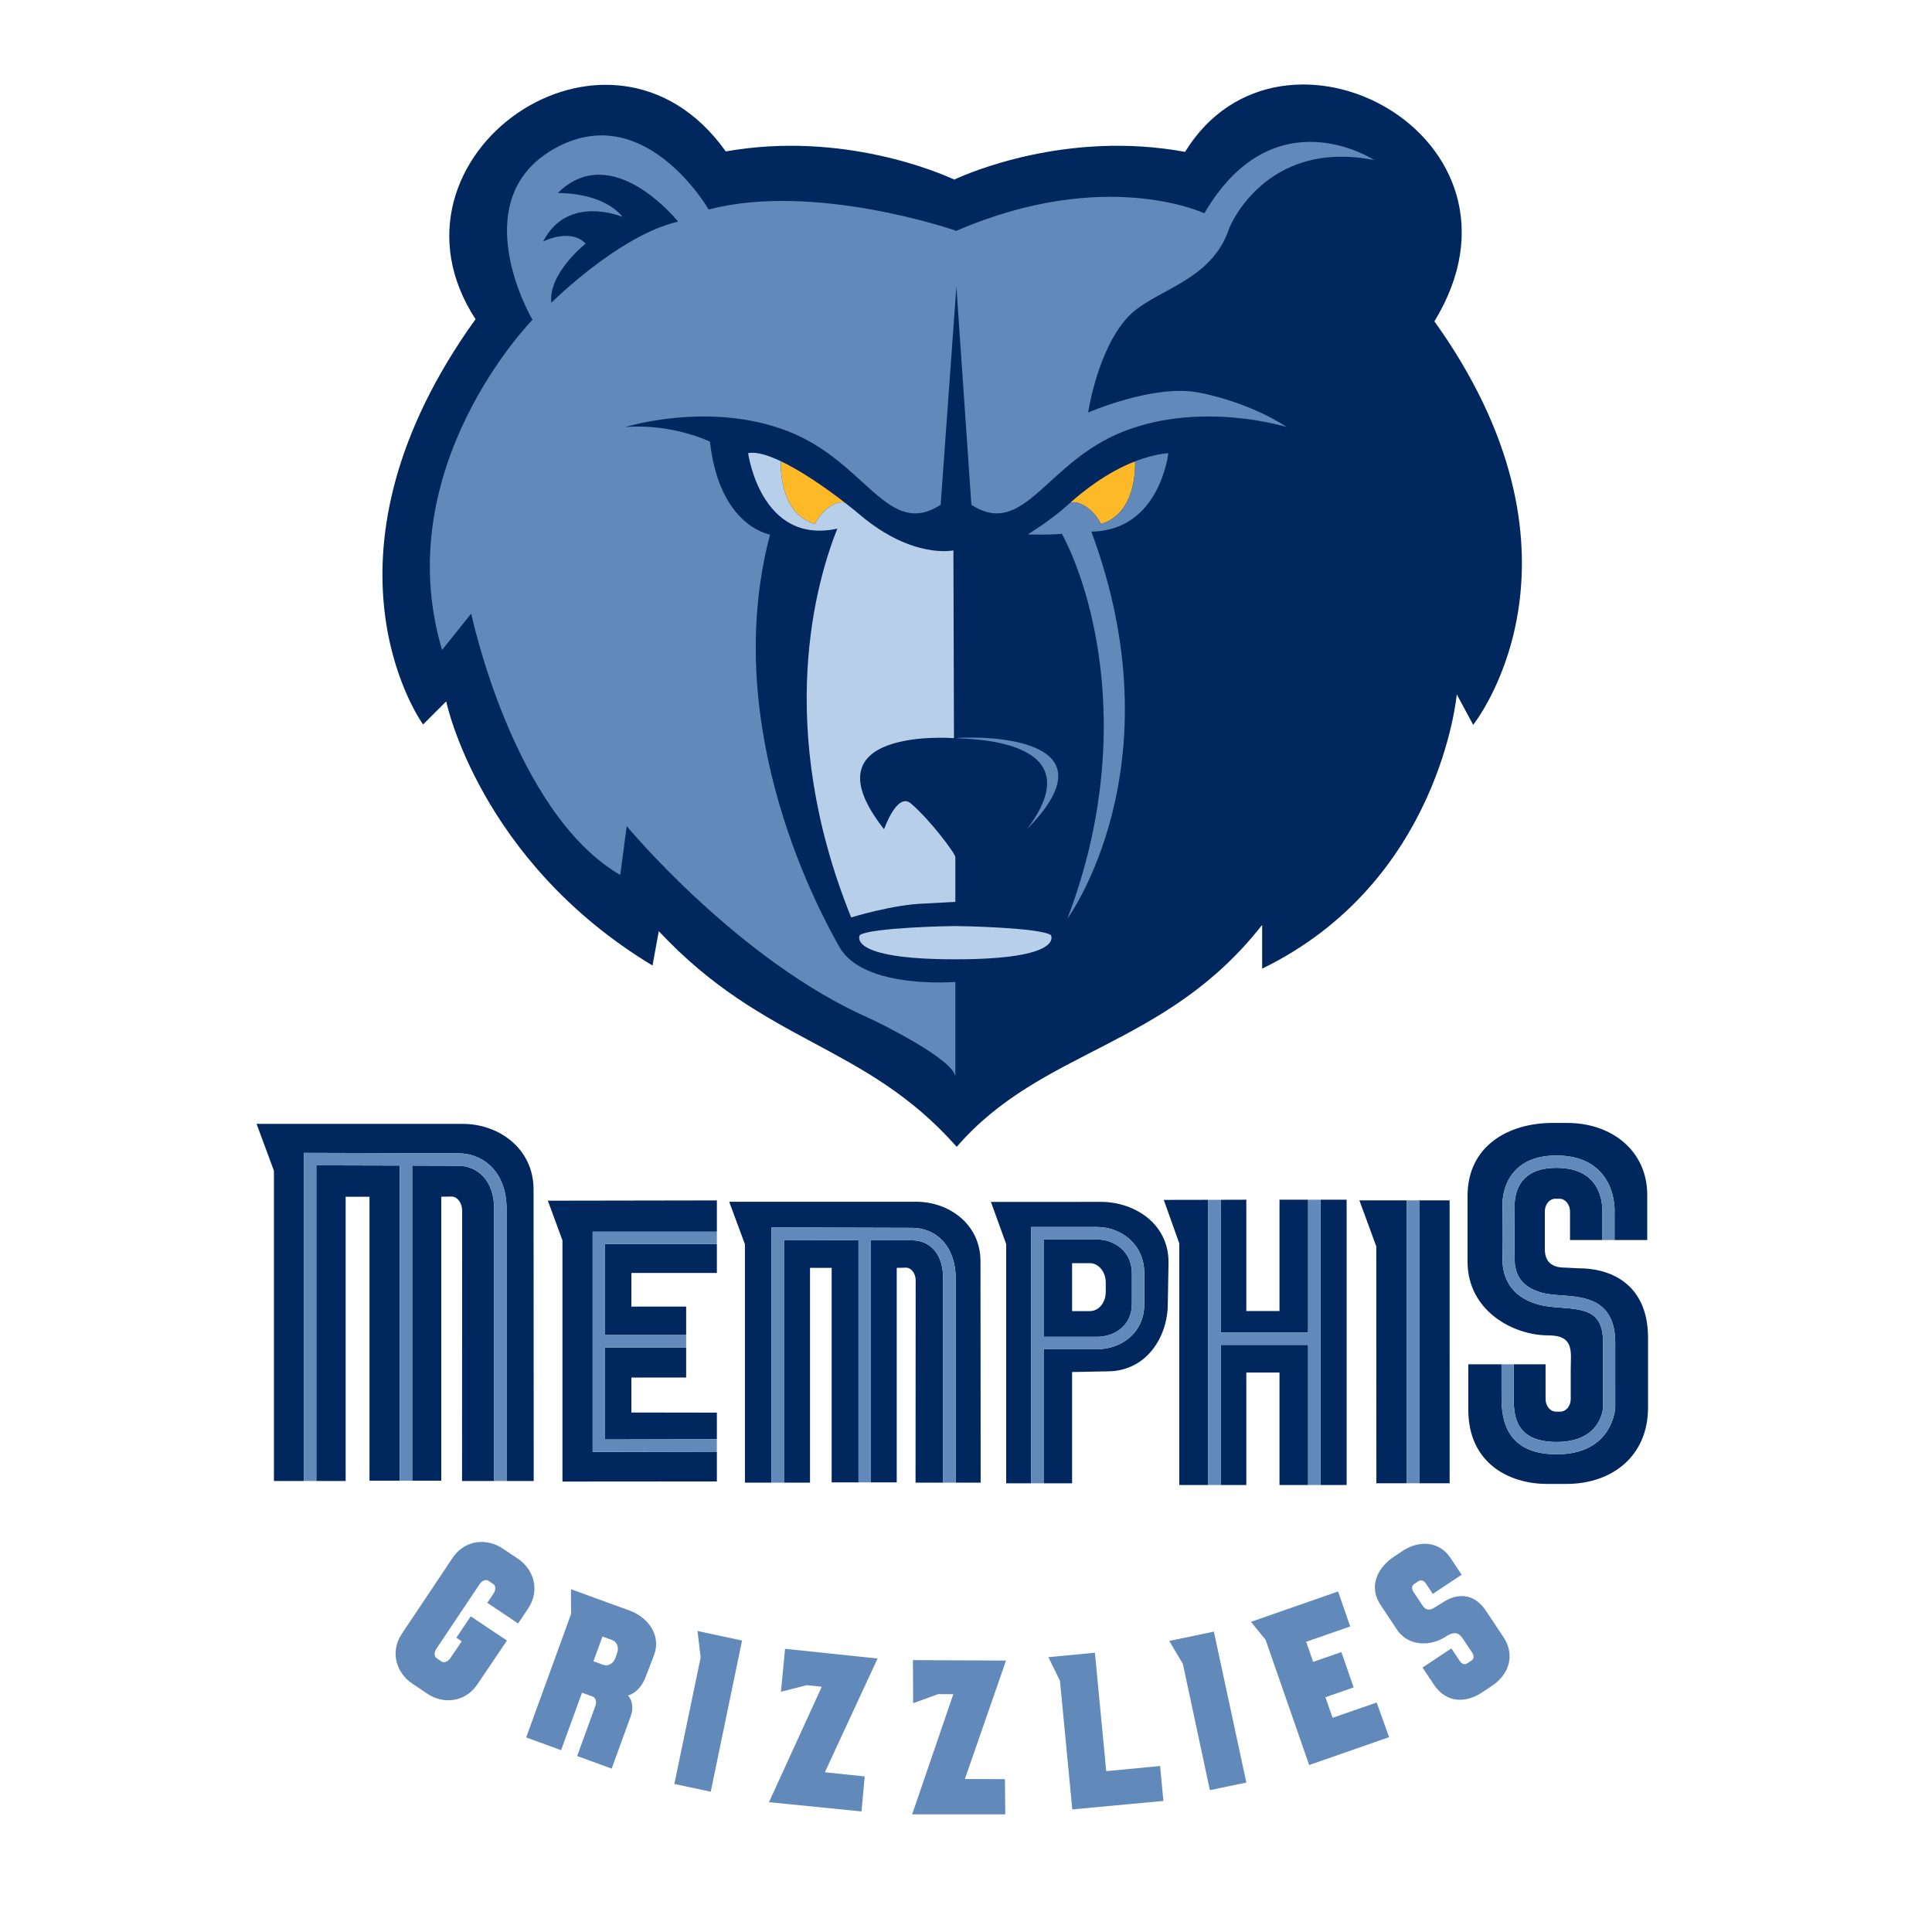
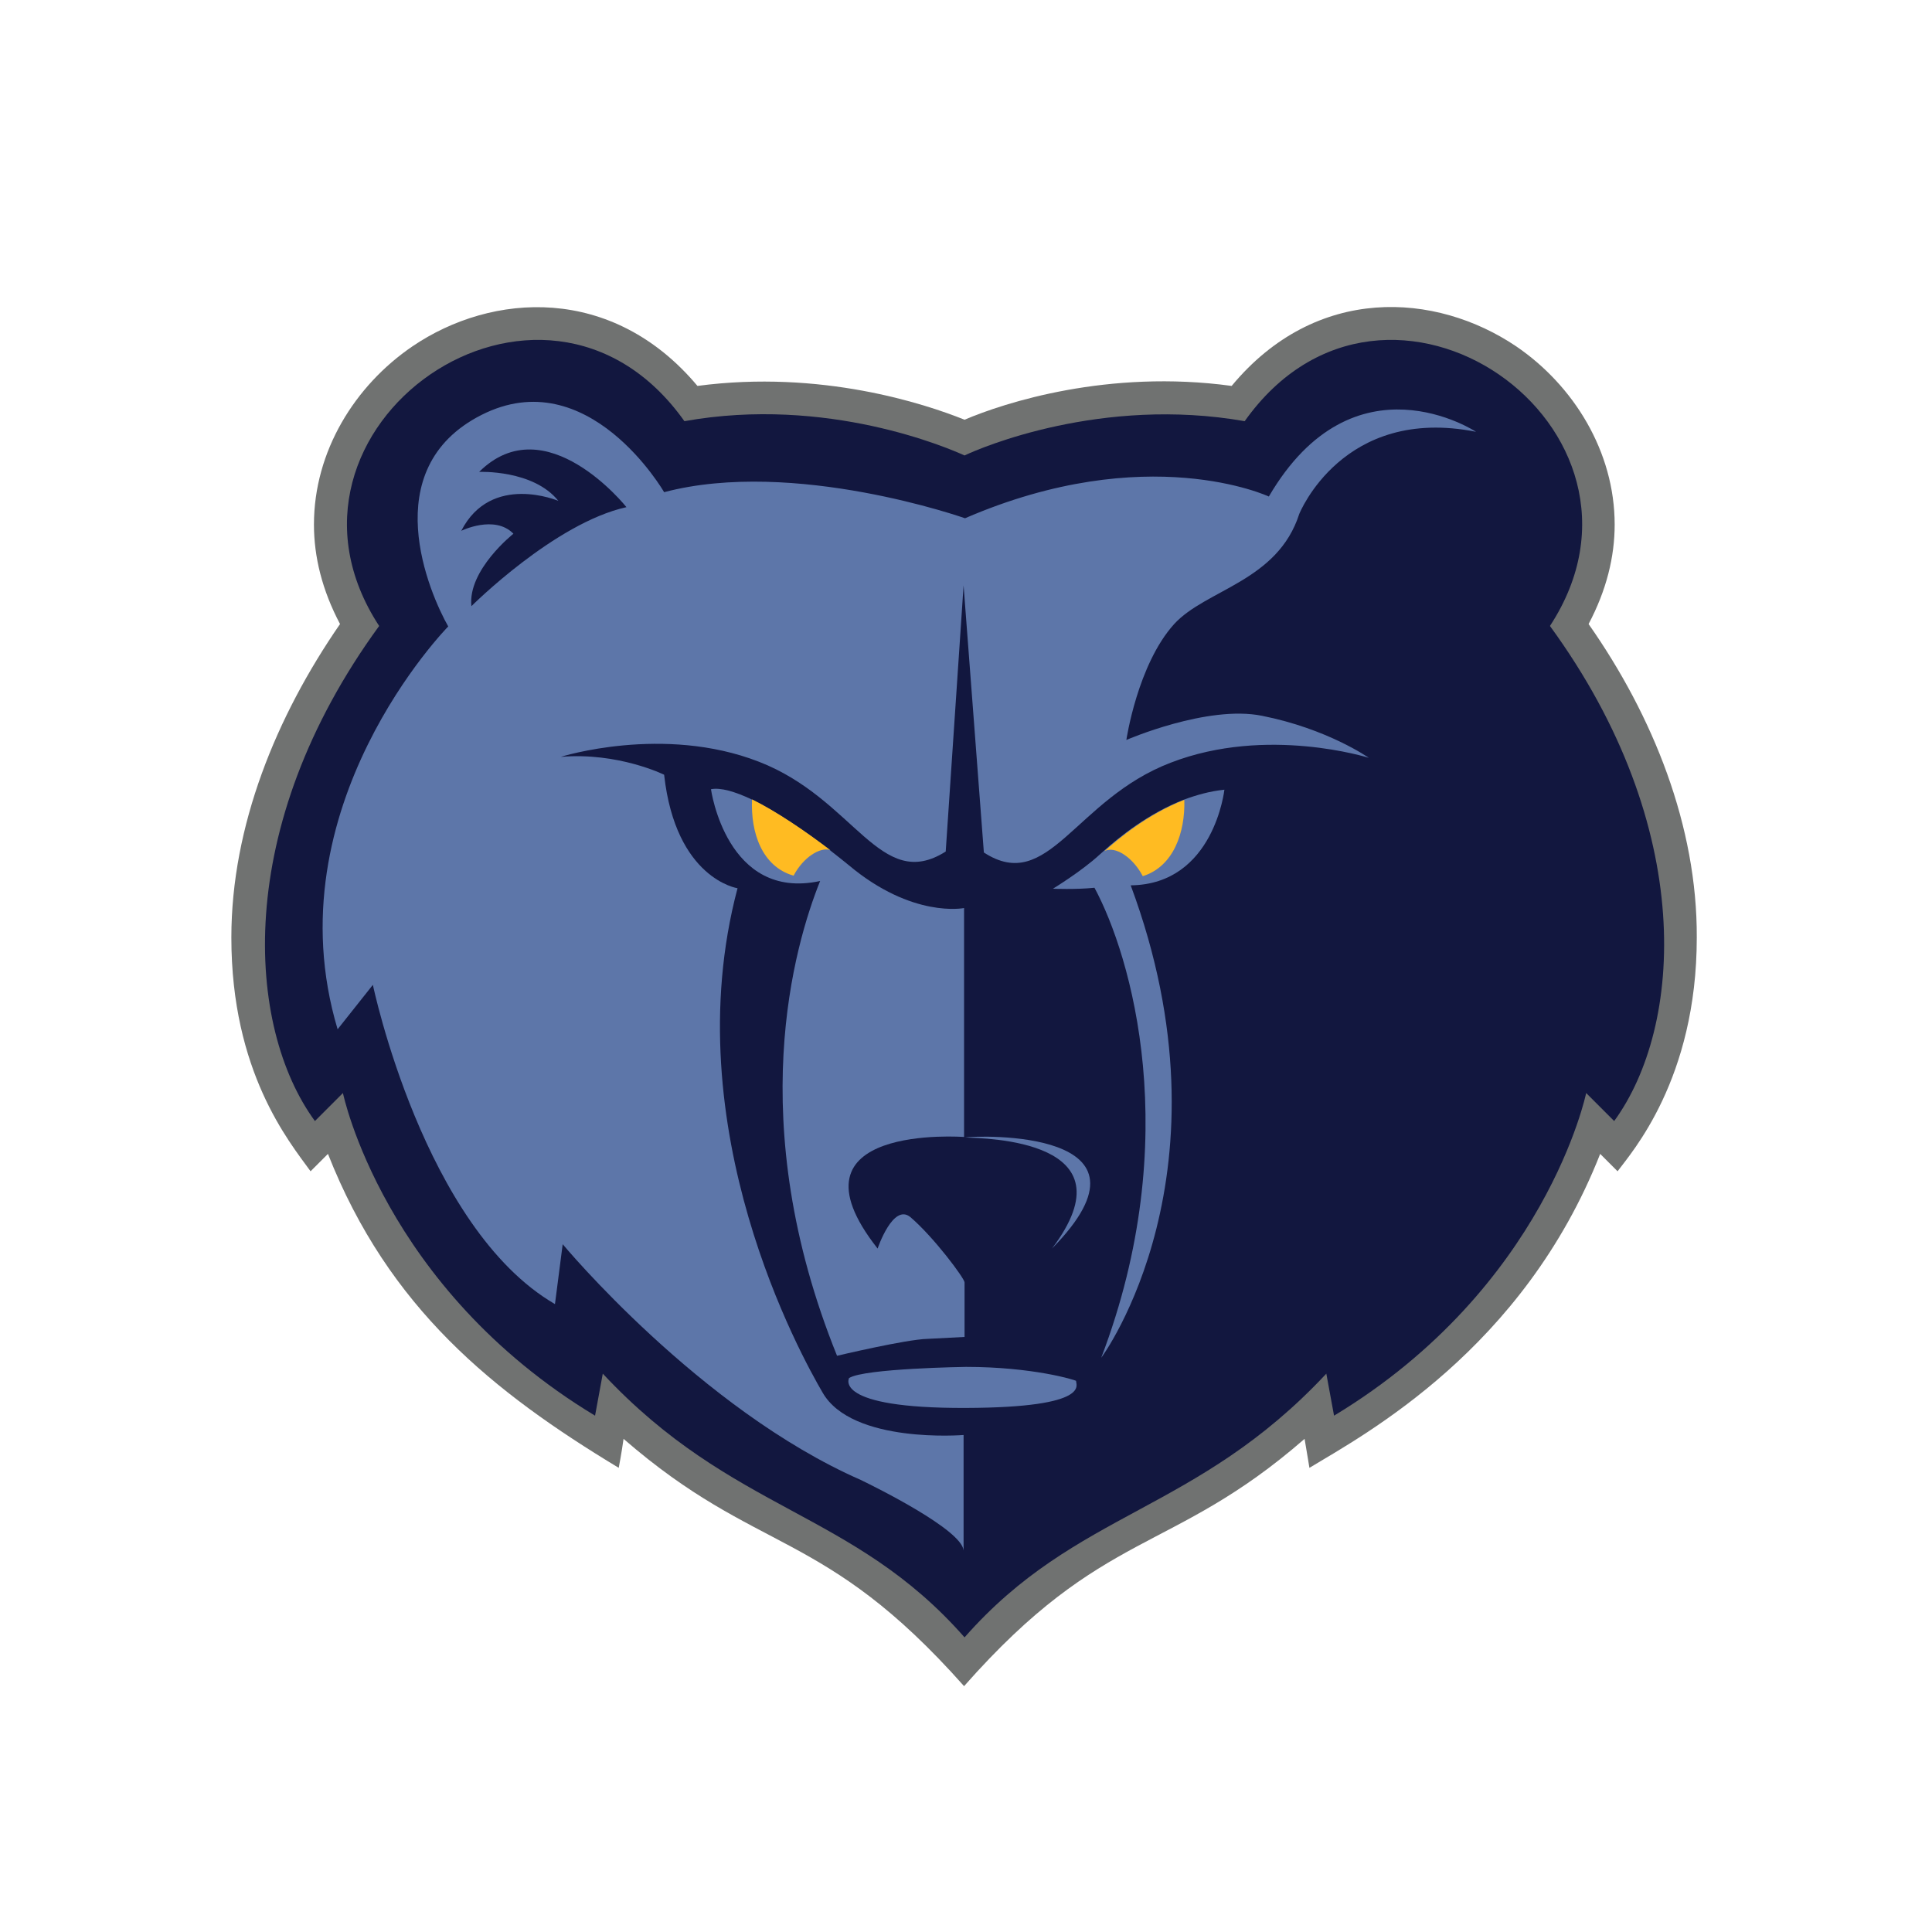
- <svg xmlns="http://www.w3.org/2000/svg" version="1.1" id="Layer_3" x="0px" y="0px" width="400px" height="400px" viewBox="0 0 400 400" enable-background="new 0 0 400 400" xml:space="preserve">
+ <svg xmlns="http://www.w3.org/2000/svg" version="1.1" id="Layer_1" x="0px" y="0px" viewBox="0 0 400 400" style="enable-background:new 0 0 400 400;" xml:space="preserve">
+   <style type="text/css">
+ 	.st0{fill:#707271;}
+ 	.st1{fill:#12173F;}
+ 	.st2{fill:#5D76A9;}
+ 	.st3{fill:#FFBB22;}
+ </style>
  <g>
-     <path fill="#00285E" d="M116.448,256.797v49.943c2.822,0,31.973-0.024,31.973-0.024v-6.166l-25.72,0.055v-45.601h25.72v-6.472   l-34.992,0.057L116.448,256.797z M188.838,256.797c0,0-3.792-0.016-8.524-0.023v50.141h5.345v-44.417l1.92-0.041   c1.104,0,2.003,1.192,2.003,2.678l-0.028,41.829h5.716v-42.238C195.27,259.271,192.282,256.797,188.838,256.797 M162.31,306.963   h5.396v-44.466h4.479v44.417h5.558v-50.151c-6.698-0.022-14.181-0.044-15.432-0.052V306.963z M94.871,241.357   c0,0-4.254-0.019-9.533-0.03v65.238h6.02v-58.791l2.115-0.043c1.221,0,2.211,1.316,2.211,2.944l-0.024,55.949h6.649v-56.396   C102.309,244.404,98.849,241.357,94.871,241.357 M125.274,276.409h16.789v-5.894h-11.342v-6.966h17.7v-5.977h-23.147V276.409z    M189.726,248.812h-38.753l3.259,8.799v49.352h5.499v-52.835l29.107,0.088c4.832,0,9.024,3.613,9.024,10.509v42.238h5.173   l-0.036-45.816C202.999,253.38,196.402,248.812,189.726,248.812 M264.906,271.432h-6.867v-23.045l-5.316,0.016v27.474h18.109   v-27.495h-5.926V271.432z M130.722,285.2h11.342v-6.221h-16.789v19.054c2.062-0.006,19.389-0.047,23.147-0.055v-5.508l-17.7-0.027   V285.2z M65.484,306.625h6.08v-58.851h4.937v58.791h6.267v-65.248c-7.527-0.022-16.009-0.047-17.283-0.047V306.625z    M95.844,232.687H53.121l3.594,9.709v64.229h6.193V238.69c0,0,31.963,0.091,31.965,0.091c5.255,0,10.006,3.934,10.006,11.447   v56.396h5.621l-0.031-60.343C110.469,237.725,103.202,232.687,95.844,232.687 M293.835,248.522v58.572h6.3l-0.006-58.572H293.835z    M284.949,258.07l0.017,49.024h6.299v-58.572h-9.817L284.949,258.07z M320.581,276.477c5.472,0,4.62,3.477,4.62,7.077v6.084   c0,1.458-0.967,2.626-2.162,2.626h-0.883c-1.194,0-2.162-1.168-2.162-2.626v-7.173h-6.607v6.344c0,3.876,0,9.732,8.899,9.732   c9.249,0,9.604-6.96,9.616-7.22v-13.311c0-6.306-3.287-6.872-8.65-7.266c-1.599-0.12-3.244-0.245-4.704-0.65   c-6.294-1.729-7.075-6.113-7.373-7.763c-0.198-1.091-0.122-9.75-0.095-12.526c-0.015-0.284-0.25-4.308,2.526-7.342   c1.951-2.14,4.849-3.227,8.612-3.227c3.998,0,7.099,1.183,9.207,3.499c2.592,2.839,2.859,6.528,2.859,7.949   c0,0.265-0.012,0.425-0.012,0.512v5.543h6.77v-9.392c0-8.925-7.173-14.853-16.558-14.853h-3.051c-9.239,0-17.59,4.847-17.59,15.068   v13.677C303.845,271.319,313.192,276.477,320.581,276.477 M227.971,248.836l-22.81,0.006l3.158,8.731V307.1h5.181v-53.063h13.607   c4.873,0,9.81,3.45,9.81,9.618v6.288c0,6.168-4.937,9.4-9.81,9.4h-11.038V307.1h5.896v-23.035c0,0,7.306-0.143,7.325-0.143   c8.112,0,12.49-7.188,12.49-13.974l0.151-8.631C241.933,253.217,234.737,248.836,227.971,248.836 M326.867,262.587l-2.875-0.142   c-2.635,0-4.152-1.134-4.152-3.867v-7.764c0-1.451,0.973-2.625,2.165-2.625h0.882c1.19,0,2.167,1.174,2.167,2.625v5.926h6.706   v-5.677c0.004-0.041,0.259-3.938-2.192-6.613c-1.62-1.771-4.088-2.664-7.349-2.664c-3.022,0-5.293,0.803-6.75,2.39   c-2.074,2.25-1.876,5.422-1.876,5.455l0.004,0.054v0.055c-0.055,5.344-0.055,11.421,0.055,12.136   c0.251,1.446,0.796,4.448,5.557,5.765c1.222,0.343,2.685,0.447,4.23,0.562c4.63,0.343,10.978,0.812,10.978,9.809v13.344   c0,0.102-0.389,9.739-12.13,9.739c-11.414,0-11.414-8.615-11.414-12.285v-6.344h-6.878v9.367c0,11.152,8.488,15.399,16.301,15.399   h3.979c9.807,0,16.933-6.043,16.933-15.763V276.93C341.206,266.351,334.088,262.587,326.867,262.587 M244.156,257.436v50.021h6   v-59.049l-9.21,0.017L244.156,257.436z M234.346,269.942v-6.288c0-4.694-3.755-7.042-7.238-7.042h-11.038v20.158h11.038   C230.591,276.771,234.346,274.632,234.346,269.942 M221.966,271.455v-9.934h3.652c1.831,0,3.315,1.794,3.315,3.993v1.961   c0,2.231-1.455,3.979-3.315,3.979H221.966z M273.406,307.456h5.399v-59.075h-5.399V307.456z M252.723,307.456h5.316v-23.287h6.867   v23.287h5.926v-29.015h-18.109V307.456z" />
-     <path fill="#6189B9" d="M159.731,306.963v-52.835l29.108,0.088c4.828,0,9.025,3.613,9.025,10.509v42.238h-2.592v-42.238   c0-5.453-2.992-7.928-6.434-7.928c0,0-3.793-0.016-8.525-0.023v50.141h-2.567v-50.151c-6.705-0.022-14.187-0.044-15.439-0.052   v50.252H159.731z M148.42,257.573h-23.146v18.836h16.789v2.57h-16.789v19.054c2.06-0.006,19.386-0.047,23.146-0.055v2.571   l-25.717,0.055v-45.601h25.717V257.573z M62.907,306.625V238.69c0,0,31.962,0.091,31.967,0.091c5.254,0,10.003,3.934,10.003,11.447   v56.396h-2.568v-56.396c0-5.824-3.458-8.871-7.44-8.871c0,0-4.254-0.019-9.531-0.03v65.238h-2.571v-65.248   c-7.526-0.022-16.009-0.047-17.287-0.047v65.354H62.907z M291.265,248.522h2.57v58.572h-2.57V248.522z M213.5,307.1v-53.063h13.607   c4.875,0,9.804,3.45,9.804,9.618v6.288c0,6.168-4.929,9.4-9.804,9.4h-11.038V307.1H213.5z M313.383,282.465v6.344   c0,3.876,0,9.732,8.903,9.732c9.249,0,9.604-6.96,9.613-7.22v-13.311c0-6.306-3.282-6.872-8.647-7.266   c-1.599-0.12-3.244-0.245-4.704-0.65c-6.294-1.729-7.078-6.113-7.375-7.763c-0.196-1.091-0.12-9.75-0.093-12.526   c-0.017-0.284-0.245-4.308,2.524-7.342c1.953-2.14,4.853-3.227,8.614-3.227c3.998,0,7.096,1.183,9.205,3.499   c2.588,2.839,2.865,6.528,2.865,7.949c0,0.265-0.016,0.425-0.016,0.512v5.543h-2.514v-5.677c0.004-0.041,0.259-3.938-2.192-6.613   c-1.62-1.771-4.088-2.664-7.349-2.664c-3.02,0-5.291,0.803-6.752,2.39c-2.072,2.25-1.874,5.422-1.874,5.455l0.004,0.054v0.055   c-0.055,5.344-0.055,11.421,0.049,12.136c0.259,1.446,0.802,4.448,5.562,5.765c1.229,0.343,2.685,0.447,4.23,0.562   c4.63,0.343,10.978,0.812,10.978,9.809l-0.002,13.344c0,0.102-0.387,9.739-12.128,9.739c-11.414,0-11.414-8.615-11.414-12.285   v-6.344H313.383z M234.34,269.942v-6.288c0-4.694-3.749-7.042-7.232-7.042h-11.038v20.158h11.038   C230.591,276.771,234.34,274.632,234.34,269.942 M250.161,307.456v-59.049l2.56-0.005v27.474h18.111v-27.495h2.571v59.075h-2.571   v-29.015h-18.111v29.015H250.161z" />
-     <path fill="#00285E" d="M299.766,70.577c-0.922-1.4-1.854-2.736-2.789-4.044c23.324-38.226-31.702-67.527-51.62-35.09   c-24.526-4.52-45.029,4.455-47.792,5.737c-2.753-1.273-23.006-10.131-47.301-5.83C126.208-2.492,76.57,32.494,98.458,66.091   c-1.045,1.443-2.086,2.929-3.103,4.486c-31.114,47.333-7.763,79.42-7.763,79.42l4.788-4.782c0,0,6.797,33.007,42.717,54.69   l1.294-7.12c22.115,23.619,42.611,23.08,61.687,44.656c17.647-20.438,43.271-20.438,63.236-45.949v9.054   c36.894-17.954,40.291-56.785,40.291-56.785l3.399,6.305C305.005,150.065,330.876,117.911,299.766,70.577" />
-     <path fill="#FDB927" d="M221.551,104.105c1.73-0.63,4.776,1.196,6.403,4.368c7.486-2.162,7.08-12.25,7.042-12.954   C229.06,97.823,224.16,101.797,221.551,104.105" />
-     <path fill="#6189B9" d="M197.864,152.833c2.064-0.322,34.827-1.51,14.75,18.854C226.608,153.161,201.217,153.017,197.864,152.833    M254.555,47.117c0,0,7.369-18.426,29.952-13.98c0,0-20.733-13.644-35.16,11.024c0,0-20.476-9.713-51.341,3.633   c0,0-29.24-10.196-51.286-4.419c0,0-12.861-22.311-30.966-13.119c-18.103,9.18-8.656,30.436-5.506,35.947   c0,0-30.001,30.566-18.72,68.357l6.036-7.528c0,0,8.617,41.154,30.853,54.126l1.337-10.117c0,0,23.214,28.011,50.514,39.908   c2.595,1.218,17.08,8.406,17.527,11.949v-19.597c0,0-18.955,1.575-23.959-7.167c-3.389-5.939-25.164-44.784-14.405-85.465   c0,0-10.471-1.564-12.446-19.238c0,0-7.815-3.803-17.524-3.014c0,0,17.367-5.448,33.639,0.852   c16.268,6.299,20.624,22.333,31.651,15.249l3.257-45.177l3.107,45.177c11.024,7.085,15.383-8.95,31.649-15.249   c16.272-6.3,33.64-0.852,33.64-0.852s-6.941-4.894-18.109-7.125c-9.312-1.864-23.006,4.12-23.006,4.12s1.889-12.812,8.109-19.648   C238.73,59.89,250.82,58.592,254.555,47.117 M114.144,62.679c-0.649-6.149,7.117-12.245,7.117-12.245   c-3.2-3.309-8.798-0.441-8.798-0.441c5.078-9.928,16.449-5.077,16.449-5.077c-4.31-5.272-13.439-4.943-13.439-4.943   c11.295-11.194,24.925,5.917,24.925,5.917C128.257,48.637,114.144,62.679,114.144,62.679 M235,95.52v0.002   c-0.086,0.033-0.163,0.068-0.245,0.096C234.837,95.59,234.914,95.547,235,95.52 M225.956,110.072   c18.114,48.785-4.97,80.126-4.97,80.126c14.224-37.231,5.079-68.196-1.141-79.689c-3.196,0.312-7.031,0.131-7.031,0.131   s4.802-2.97,7.912-5.798c0.246-0.22,0.529-0.472,0.84-0.752c-0.004,0.005-0.01,0.011-0.016,0.016   c1.73-0.63,4.776,1.193,6.403,4.368c7.473-2.157,7.08-12.212,7.046-12.952c2.174-0.848,4.491-1.477,6.89-1.703   C241.89,93.818,240.165,109.851,225.956,110.072" />
-     <path fill="#FDB927" d="M161.679,95.494c-0.04,0.746-0.428,10.822,7.044,12.979c1.603-3.118,4.48-4.927,6.224-4.39   C170.949,100.978,165.938,97.522,161.679,95.494" />
-     <path fill="#B8CFE9" d="M197.8,198.615c-22.857,0-19.776-5.036-19.776-5.036c2.461-1.539,18.467-1.853,19.744-1.853   c1.269,0,17.339,0.314,19.798,1.853C217.565,193.58,220.65,198.615,197.8,198.615 M161.7,95.503c-0.006,0-0.01-0.006-0.02-0.006   C161.689,95.497,161.692,95.503,161.7,95.503 M197.794,177.455v9.272l-6.31,0.336c-6.609,0.196-15.261,2.882-15.261,2.882   c-16.033-39.713-7.145-69.768-2.864-80.495c-15.894,3.445-18.468-15.631-18.468-15.631c1.643-0.341,4.063,0.38,6.786,1.679   c-0.037,0.746-0.429,10.819,7.043,12.977c1.604-3.115,4.476-4.925,6.219-4.396c1.185,0.92,2.29,1.81,3.25,2.626   c10.808,9.094,19.204,7.246,19.204,7.246s0.117,34.623,0.117,38.875c0,0-31.281-2.448-14.472,18.858c0,0,2.694-7.787,5.565-5.331   C192.587,169.763,197.794,176.713,197.794,177.455" />
-     <path fill="#6189B9" d="M127.771,342.261l-0.368,1.012c-0.421,1.151-1.517,1.776-2.51,1.416l-2.025-0.741l1.863-5.127l2.033,0.744   C127.735,339.912,128.188,341.129,127.771,342.261 M130.396,333.467l-12.183-4.434l0.026,5.117l-9.299,25.566l7.231,2.637   l4.325-11.895l2.2,0.791c0.625,0.235,0.884,1.07,0.592,1.881l-3.794,10.435l7.144,2.606l3.918-10.756   c0.616-1.698,0.424-3.259-0.534-4.4c0,0,2.42-0.421,3.72-3.99l1.696-4.428C136.965,338.418,133.98,334.767,130.396,333.467" />
-     <path fill="#6189B9" d="M279.548,336.741l-2.515-7.244l-18.035,6.288l3.032,3.725l9.017,25.92   c1.456-0.499,16.549-5.767,16.549-5.767l-2.571-7.171l-9.13,3.158c-0.249-0.737-1.479-4.258-1.479-4.258l5.845-2.033l-2.544-7.316   l-5.847,2.029l-1.443-4.157L279.548,336.741z" />
-     <polygon fill="#6189B9" points="229.034,366.701 226.687,342.179 217.059,343.096 219.455,347.992 222.01,374.62 240.869,372.864    240.187,365.634  " />
-     <polygon fill="#6189B9" points="145.067,343.154 144.408,337.68 153.632,339.656 147.152,370.956 139.618,369.347  " />
-     <polygon fill="#6189B9" points="244.898,344.477 242.081,339.738 251.319,337.806 258.041,369.057 250.495,370.631  " />
-     <polygon fill="#6189B9" points="181.691,343.379 162.541,341.37 161.685,350.257 167.04,348.898 170.137,349.226 159.208,373.123    178.365,375.04 179.026,367.791 170.78,366.928  " />
-     <polygon fill="#6189B9" points="208.286,343.805 189.017,343.707 189.051,352.632 194.243,350.754 197.371,350.765    188.857,375.635 208.131,375.635 208.062,368.359 199.771,368.325  " />
-     <path fill="#6189B9" d="M303.345,339.979l1.513,2.272c0.359,0.544,0.291,1.221-0.156,1.519l-0.97,0.641   c-0.443,0.302-1.102,0.1-1.454-0.444l-1.783-2.683l-5.977,3.962l2.326,3.503c2.759,4.168,6.986,3.649,9.908,1.711l2.117-1.409   c3.668-2.434,4.822-6.455,2.419-10.082l-3.609-5.431c-2.623-3.952-6.213-3.592-8.908-1.807l-1.745,1.084   c-0.984,0.652-1.83,0.607-2.508-0.419l-1.924-2.898c-0.355-0.537-0.293-1.218,0.16-1.511l0.967-0.648   c0.441-0.292,1.095-0.096,1.453,0.452l1.471,2.207l5.971-3.964l-2.327-3.507c-2.212-3.333-6.359-3.766-9.859-1.446l-1.781,1.179   c-3.452,2.293-5.37,6.175-2.837,9.995l3.396,5.11c2.495,3.76,7.266,3.364,10.023,1.532   C301.75,337.229,302.449,338.632,303.345,339.979" />
-     <path fill="#6189B9" d="M98.827,348.739c-2.596,3.854-7.196,4.053-10.316,1.949l-3.23-2.172c-3.117-2.104-4.659-6.439-2.065-10.288   l10.486-15.681c2.581-3.858,7.178-4.077,10.302-1.987l3.24,2.165c3.131,2.089,4.691,6.417,2.107,10.288l-2.085,3.114l-6.369-4.278   l1.292-1.929c0.489-0.733,0.467-1.607-0.047-1.955l-1.025-0.685c-0.517-0.347-1.336-0.03-1.82,0.709c0,0-0.516,0.771-1.302,1.944   c-1.419,2.123-7.643,11.425-7.643,11.425c-0.498,0.726-0.481,1.602,0.035,1.951l1.026,0.691c0.512,0.338,1.331,0.032,1.822-0.699   l2.359-3.479l-1.109-0.751l2.973-4.428l7.502,5.012L98.827,348.739z" />
+     <path class="st0" d="M328.9,129.2c3.7-7,5.4-13.9,5.4-20.6c0-15.1-8.5-28.8-20.4-36.9c-16.6-11.2-41.4-12.9-58.9,8.2   c-25.6-3.5-47.1,3.5-55.3,7c-8.2-3.3-29.7-10.4-55.3-7c-17.6-21-42.5-19.4-59-8.2c-11.9,8.1-20.4,21.7-20.4,36.9   c0,6.7,1.7,13.6,5.4,20.6c-13.2,19.1-22.5,41.8-22.5,64.9c0,27.8,11.9,42.2,16.4,48.4c0,0,1.9-1.9,3.6-3.6   c12.6,32,34.2,49.3,60.2,65c0,0,0.6-3.1,1-6c28,24.3,41.3,18.3,70.5,51.2c29-32.9,42.8-27.1,70.5-51.2c0.5,2.9,1,6,1,6   c11.6-7,44.3-24.6,60.2-65c1.6,1.6,3.6,3.6,3.6,3.6c2.8-3.8,16.4-19,16.4-48.4C351.4,171.1,342.3,148.3,328.9,129.2" />
+     <path class="st1" d="M320.9,129.6c26.8-41-33.9-83.7-63.2-42.4c-29.6-5.2-54.7,5.5-58,7.1c-3.3-1.5-28.4-12.4-58-7.1   c-29.3-41.3-90,1.4-63.2,42.4C48,171.4,51,212.7,65.2,232.1l5.8-5.8c0,0,8.3,40.3,52.2,66.8l1.6-8.7c27,28.9,51.7,28.2,74.9,54.6   c23.2-26.4,47.9-25.7,74.9-54.6l1.6,8.7c43.9-26.5,52.2-66.8,52.2-66.8l5.8,5.8C348.4,212.6,351.4,171.4,320.9,129.6" />
+     <path class="st2" d="M200,283c0,0-21,0.3-24.2,2.3c0,0-3.6,6.3,24.2,6.2c26.5-0.1,22.6-5,22.8-5.6C222.6,285.7,213.8,283,200,283" />
+     <path class="st2" d="M181.7,258.5c0,0,3.2-9.5,6.8-6.5c4.9,4.2,11.2,12.7,11.2,13.5v11.3l-7.7,0.4c-4.4,0.1-18.7,3.5-18.7,3.5   c-19.6-48.5-8.8-85.1-3.5-98.3c-19.4,4.2-22.6-19-22.6-19c2-0.4,5,0.5,8.4,2.1c5.1,2.5,11.3,6.7,16.2,10.5l0,0   c1.4,1.1,2.8,2.2,3.9,3.1c13.2,11.1,23.9,8.9,23.9,8.9v47.4C199.7,235.4,161.2,232.5,181.7,258.5" />
+     <path class="st2" d="M217.8,258.5c24.5-24.9-15.5-23.4-18-23C203.9,235.7,234.9,235.9,217.8,258.5" />
+     <path class="st2" d="M234.1,183.3c22.1,59.4-5.9,97.6-6.1,97.8c17.3-45.4,6.2-83.2-1.4-97.3c-3.9,0.4-8.6,0.2-8.6,0.2   s5.9-3.6,9.6-7c0.3-0.3,0.6-0.5,0.9-0.8c3.1-2.8,9.1-7.7,16.5-10.6l0,0c2.7-1,5.5-1.8,8.5-2.1C253.5,163.4,251.4,183.1,234.1,183.3   " />
+     <path class="st2" d="M269,106.4c0,0,9-22.5,36.6-17c0,0-25.3-16.7-42.9,13.4c0,0-25.2-11.8-62.9,4.5c0,0-35.4-12.5-62.3-5.4   c0,0-15.7-27.2-37.8-16S89,123,92.8,129.7c0,0-36.7,37.3-22.9,83.4l7.3-9.2c0,0,10.5,50.3,37.7,66.1l1.6-12.4   c0,0,28.4,34.2,61.7,48.8c3.1,1.5,20.9,10.3,21.3,14.6v-23.9c0,0-23.1,1.9-29.2-8.8c-4.2-7.2-30.8-54.7-17.6-104.4   c0,0-12.8-1.9-15.2-23.5c0,0-9.5-4.7-21.4-3.7c0,0,21.2-6.7,41,1c19.9,7.7,25.1,27.2,38.7,18.6l3.7-55.1l4.2,55.3   c13.4,8.7,18.8-11,38.7-18.6c19.9-7.7,41-1,41-1s-8.5-6-22.1-8.7c-11.3-2.3-28.1,5-28.1,5s2.3-15.6,9.9-24   C249.7,122,264.5,120.4,269,106.4z M97.6,125.5c-0.8-7.5,8.7-15,8.7-15c-3.9-4-10.8-0.6-10.8-0.6c6.2-12.1,20.1-6.2,20.1-6.2   c-5.2-6.5-16.4-6-16.4-6C113,84,129.7,105,129.7,105C114.8,108.3,97.6,125.5,97.6,125.5z" />
+     <path class="st3" d="M171.9,176c-2.1-0.7-5.6,1.5-7.6,5.3c-6.6-1.9-8.9-9-8.6-15.8l0,0C160.8,168,166.9,172.2,171.9,176" />
+     <path class="st3" d="M236.6,181.4c-2.1-4-5.8-6.3-7.9-5.2c3.1-2.8,9.1-7.7,16.5-10.6l0,0C245.4,172.3,243,179.4,236.6,181.4" />
  </g>
</svg>
